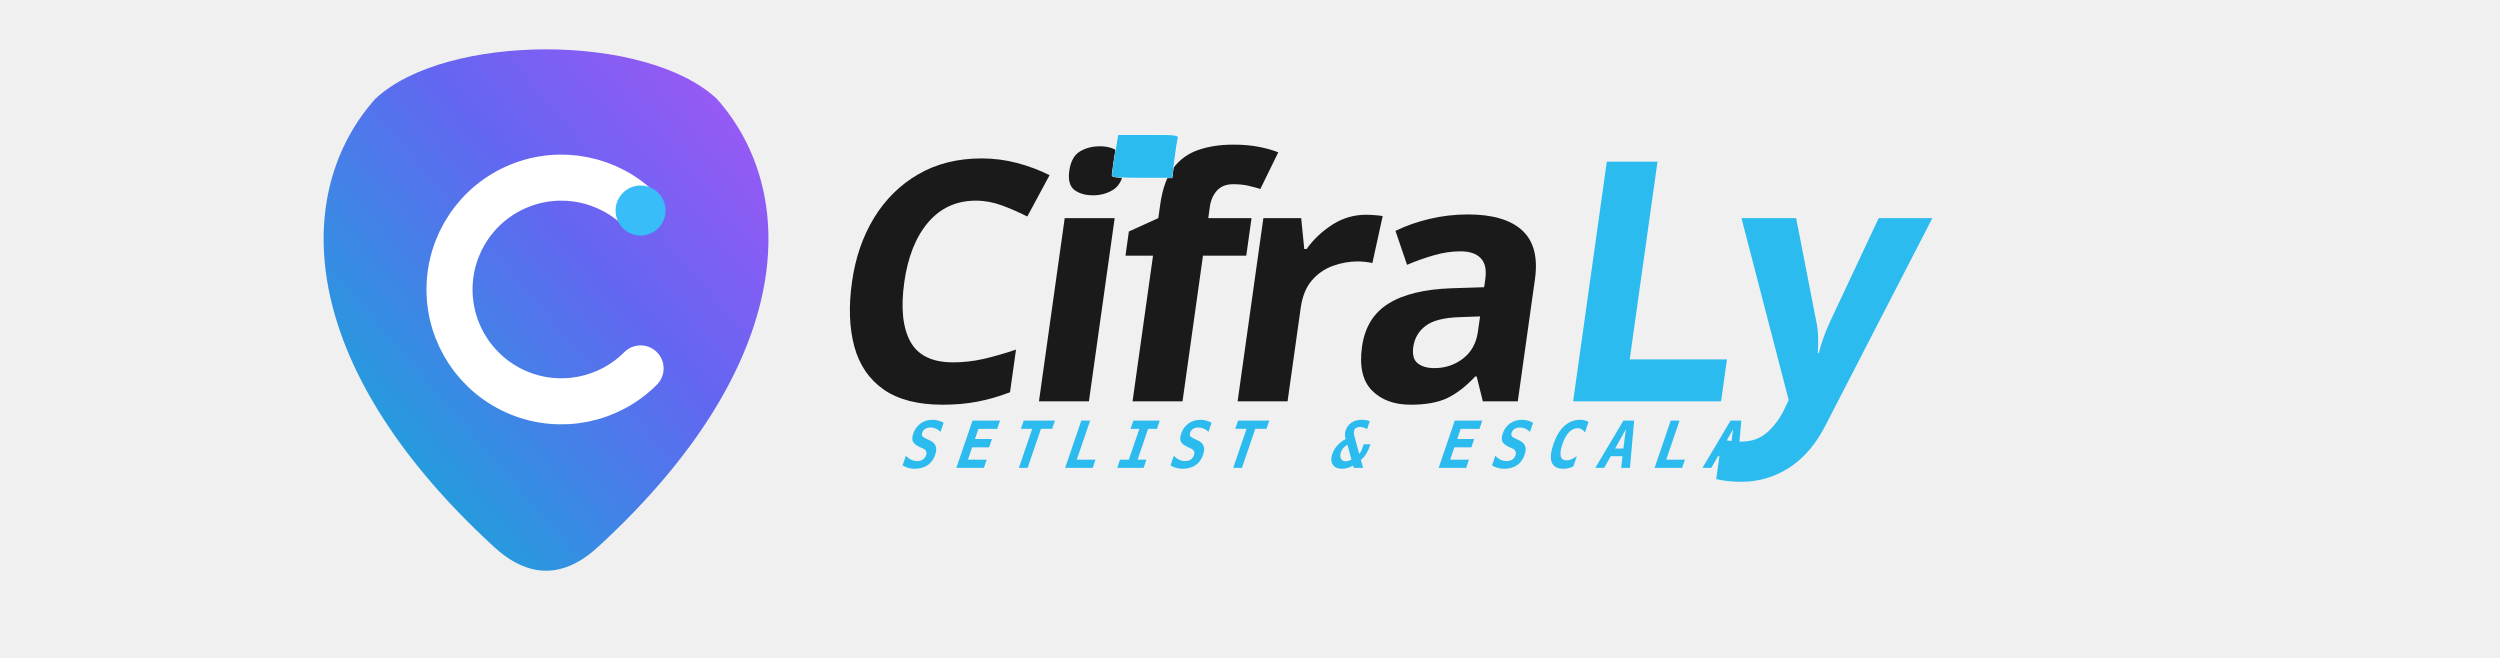
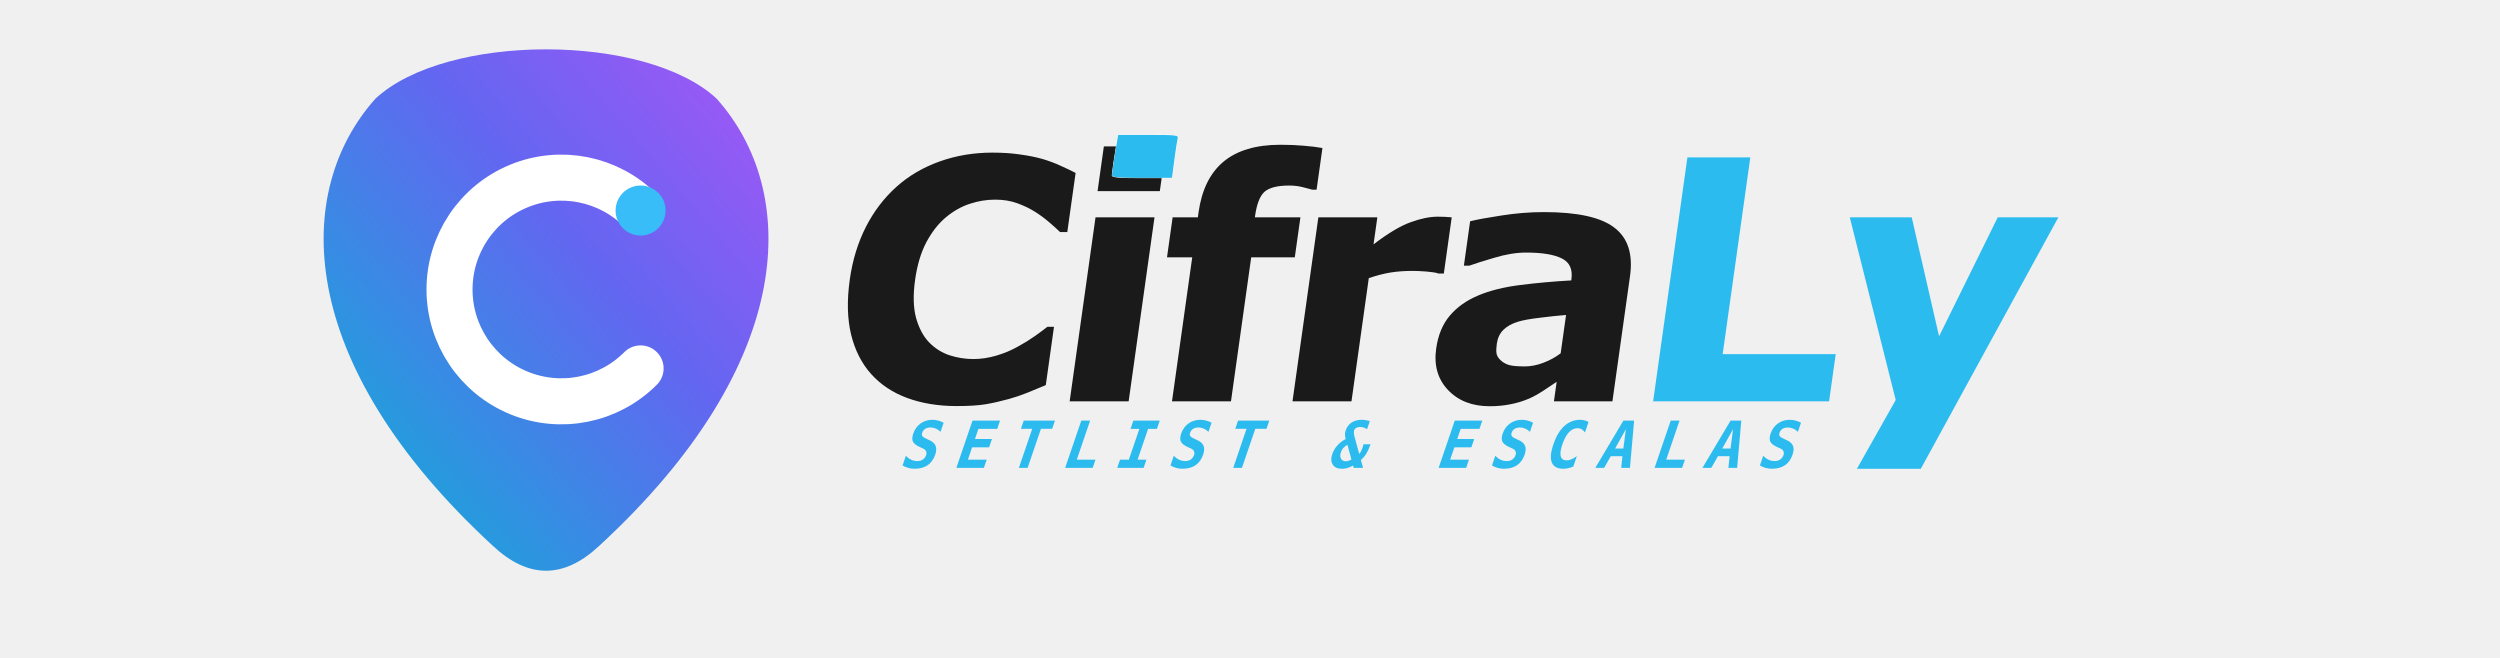
<svg xmlns="http://www.w3.org/2000/svg" viewBox="0 0 380 100" width="380" height="100" version="1.1" id="svg10">
  <defs id="defs5">
    <linearGradient id="pickGrad2" x1="5.318" y1="83.758" x2="82.727" y2="6.349" gradientTransform="matrix(0.8734641,0,0,1.023782,44.54627,1)" gradientUnits="userSpaceOnUse">
      <stop offset="0%" stop-color="#06B6D4" id="stop1" />
      <stop offset="60%" stop-color="#6366F1" id="stop2" />
      <stop offset="100%" stop-color="#A855F7" id="stop3" />
    </linearGradient>
    <linearGradient id="textGrad2" x1="0" y1="0" x2="1" y2="0">
      <stop offset="0%" stop-color="#06B6D4" id="stop4" />
      <stop offset="100%" stop-color="#38BDF8" id="stop5" />
    </linearGradient>
    <style id="style5">
      .p2-font-main {
        font-family: 'Space Grotesk', 'Montserrat', sans-serif;
        font-size: 51px;
        font-weight: 900;
        letter-spacing: -0.05em;
        text-transform: uppercase;
      }
      .p2-sub {
        font-family: 'Space Grotesk', monospace;
        font-size: 10px;
        font-weight: 700;
        letter-spacing: 0.28em;
        fill: #06B6D4;
        text-transform: uppercase;
      }
    </style>
  </defs>
  <path d="M 57.066,15 C 67.796,5 98.2,5 108.931,15 121.451,29 121.451,55 91.047,83 85.681,88 80.316,88 74.95,83 44.546,55 44.546,29 57.066,15 Z" fill="url(#pickGrad2)" id="path5" style="fill:url(#pickGrad2);stroke-width:0.946" />
  <g id="g13" transform="translate(23.3688,-8)">
    <path d="m 74,40 a 17,17 0 1 0 0,24" fill="none" stroke="#090d16" stroke-width="7" stroke-linecap="round" id="path6" style="stroke:#ffffff" />
    <circle cx="74" cy="40" r="3.8" fill="#38bdf8" id="circle6" />
  </g>
  <g transform="translate(124,61)" id="g10">
    <g transform="skewX(-8)" id="g9">
-       <text class="p2-font-main" x="0" y="0" id="text7" style="fill:#2cbbef;fill-opacity:1">
-         <tspan style="fill:#1a1a1a" id="tspan15">Cifra</tspan>Ly</text>
+       <g id="text7" style="font-weight:900;font-size:51px;font-family:'Space Grotesk', Montserrat, sans-serif;letter-spacing:-0.05em;text-transform:uppercase;fill:#2cbbef" class="p2-font-main" aria-label="CifraLy">
+         <path style="fill:#1a1a1a" d="m 21.491,0.722 q -4.134,0 -7.645,-1.22 -3.486,-1.22 -6.001,-3.636 -2.515,-2.416 -3.91,-6.026 -1.37,-3.611 -1.37,-8.342 0,-4.408 1.32,-7.994 1.32,-3.586 3.835,-6.151 2.416,-2.465 5.977,-3.81 3.586,-1.345 7.819,-1.345 2.341,0 4.208,0.274 1.893,0.249 3.486,0.672 1.668,0.473 3.013,1.071 1.37,0.573 2.391,1.071 v 8.99 h -1.096 q -0.697,-0.598 -1.768,-1.419 -1.046,-0.822 -2.391,-1.619 -1.37,-0.797 -2.963,-1.345 -1.594,-0.548 -3.412,-0.548 -2.017,0 -3.835,0.647 -1.818,0.623 -3.362,2.092 -1.469,1.419 -2.391,3.76 -0.896,2.341 -0.896,5.678 0,3.486 0.971,5.827 0.996,2.341 2.49,3.686 1.519,1.37 3.387,1.967 1.868,0.573 3.686,0.573 1.743,0 3.437,-0.523 1.718,-0.523 3.163,-1.419 1.22,-0.722 2.266,-1.544 1.046,-0.822 1.718,-1.419 h 0.996 v 8.865 q -1.395,0.623 -2.665,1.17 -1.27,0.548 -2.665,0.946 -1.818,0.523 -3.412,0.797 -1.594,0.274 -4.383,0.274 z M 47.554,0 h -8.965 v -27.965 h 8.965 z m 0.249,-31.95 h -9.463 v -6.798 h 9.463 z m 23.797,-0.224 h -0.672 q -0.598,-0.174 -1.569,-0.398 -0.946,-0.224 -2.042,-0.224 -2.64,0 -3.586,0.946 -0.921,0.946 -0.921,3.661 v 0.224 h 6.923 v 6.076 H 63.108 V 0 h -8.965 v -21.889 h -3.835 v -6.076 h 3.835 v -0.772 q 0,-5.13 2.714,-7.695 2.739,-2.565 8.268,-2.565 1.992,0 3.611,0.149 1.619,0.125 2.864,0.349 z m 21.132,12.75 h -0.797 q -0.573,-0.199 -1.843,-0.299 -1.27,-0.1 -2.117,-0.1 -1.917,0 -3.387,0.249 -1.469,0.249 -3.163,0.847 V 0 h -8.965 v -27.965 h 8.965 v 4.109 q 2.963,-2.54 5.155,-3.362 2.191,-0.847 4.034,-0.847 0.473,0 1.071,0.025 0.598,0.025 1.046,0.075 z m 19.464,12.127 v -5.827 q -1.818,0.149 -3.935,0.423 -2.117,0.249 -3.212,0.598 -1.345,0.423 -2.067,1.245 -0.697,0.797 -0.697,2.117 0,0.872 0.149,1.419 0.149,0.548 0.747,1.046 0.573,0.498 1.37,0.747 0.797,0.224 2.49,0.224 1.345,0 2.714,-0.548 1.395,-0.548 2.44,-1.444 z m 0,4.333 q -0.722,0.548 -1.793,1.32 -1.071,0.772 -2.017,1.22 -1.32,0.598 -2.739,0.872 -1.419,0.299 -3.113,0.299 -3.984,0 -6.674,-2.465 -2.689,-2.465 -2.689,-6.3 0,-3.063 1.37,-5.005 1.37,-1.942 3.885,-3.063 2.49,-1.121 6.176,-1.594 3.686,-0.473 7.645,-0.697 v -0.149 q 0,-2.316 -1.893,-3.188 -1.893,-0.896 -5.578,-0.896 -2.216,0 -4.731,0.797 -2.515,0.772 -3.611,1.195 h -0.822 v -6.749 q 1.419,-0.374 4.607,-0.872 3.212,-0.523 6.425,-0.523 7.645,0 11.032,2.366 3.412,2.341 3.412,7.371 V 0 h -8.89 z" id="path2" />
+         <path d="m 154.021,0 h -26.745 v -37.08 h 9.562 V -7.172 H 154.021 Z m 15.33,-9.886 6.375,-18.079 h 9.214 l -15.539,38.225 h -9.712 L 164.121,-0.199 153.239,-27.965 h 9.413 z" id="path3" />
+       </g>
      <g transform="matrix(0.9088207,0,0.01281442,1,1.414389,13)" id="g8" style="fill:#2cbbef;fill-opacity:1">
        <text class="p2-sub" x="12.87" y="-2.931" id="text8" transform="matrix(1.016068,0,-0.2315455,0.9841859,0,0)" style="fill:#2cbbef;fill-opacity:1;stroke-width:0.919">SETLIST &amp; ESCALAS</text>
      </g>
      <path style="fill:#2cbbef;fill-opacity:1;fill-rule:evenodd;stroke:#ffffff;stroke-width:0.112;stroke-linecap:round;stroke-linejoin:round;paint-order:stroke fill markers" d="m 40.221,-34.345 c -0.047,-0.35 -0.035,-3.076 0.023,-5.183 l 0.026,-0.963 h 4.597 c 4.237,0 4.591,0.041 4.523,0.518 -0.041,0.285 -0.063,1.751 -0.048,3.258 l 0.026,2.74 h -4.549 c -3.443,0 -4.561,-0.09 -4.599,-0.37 z" id="path1" />
    </g>
  </g>
</svg>
